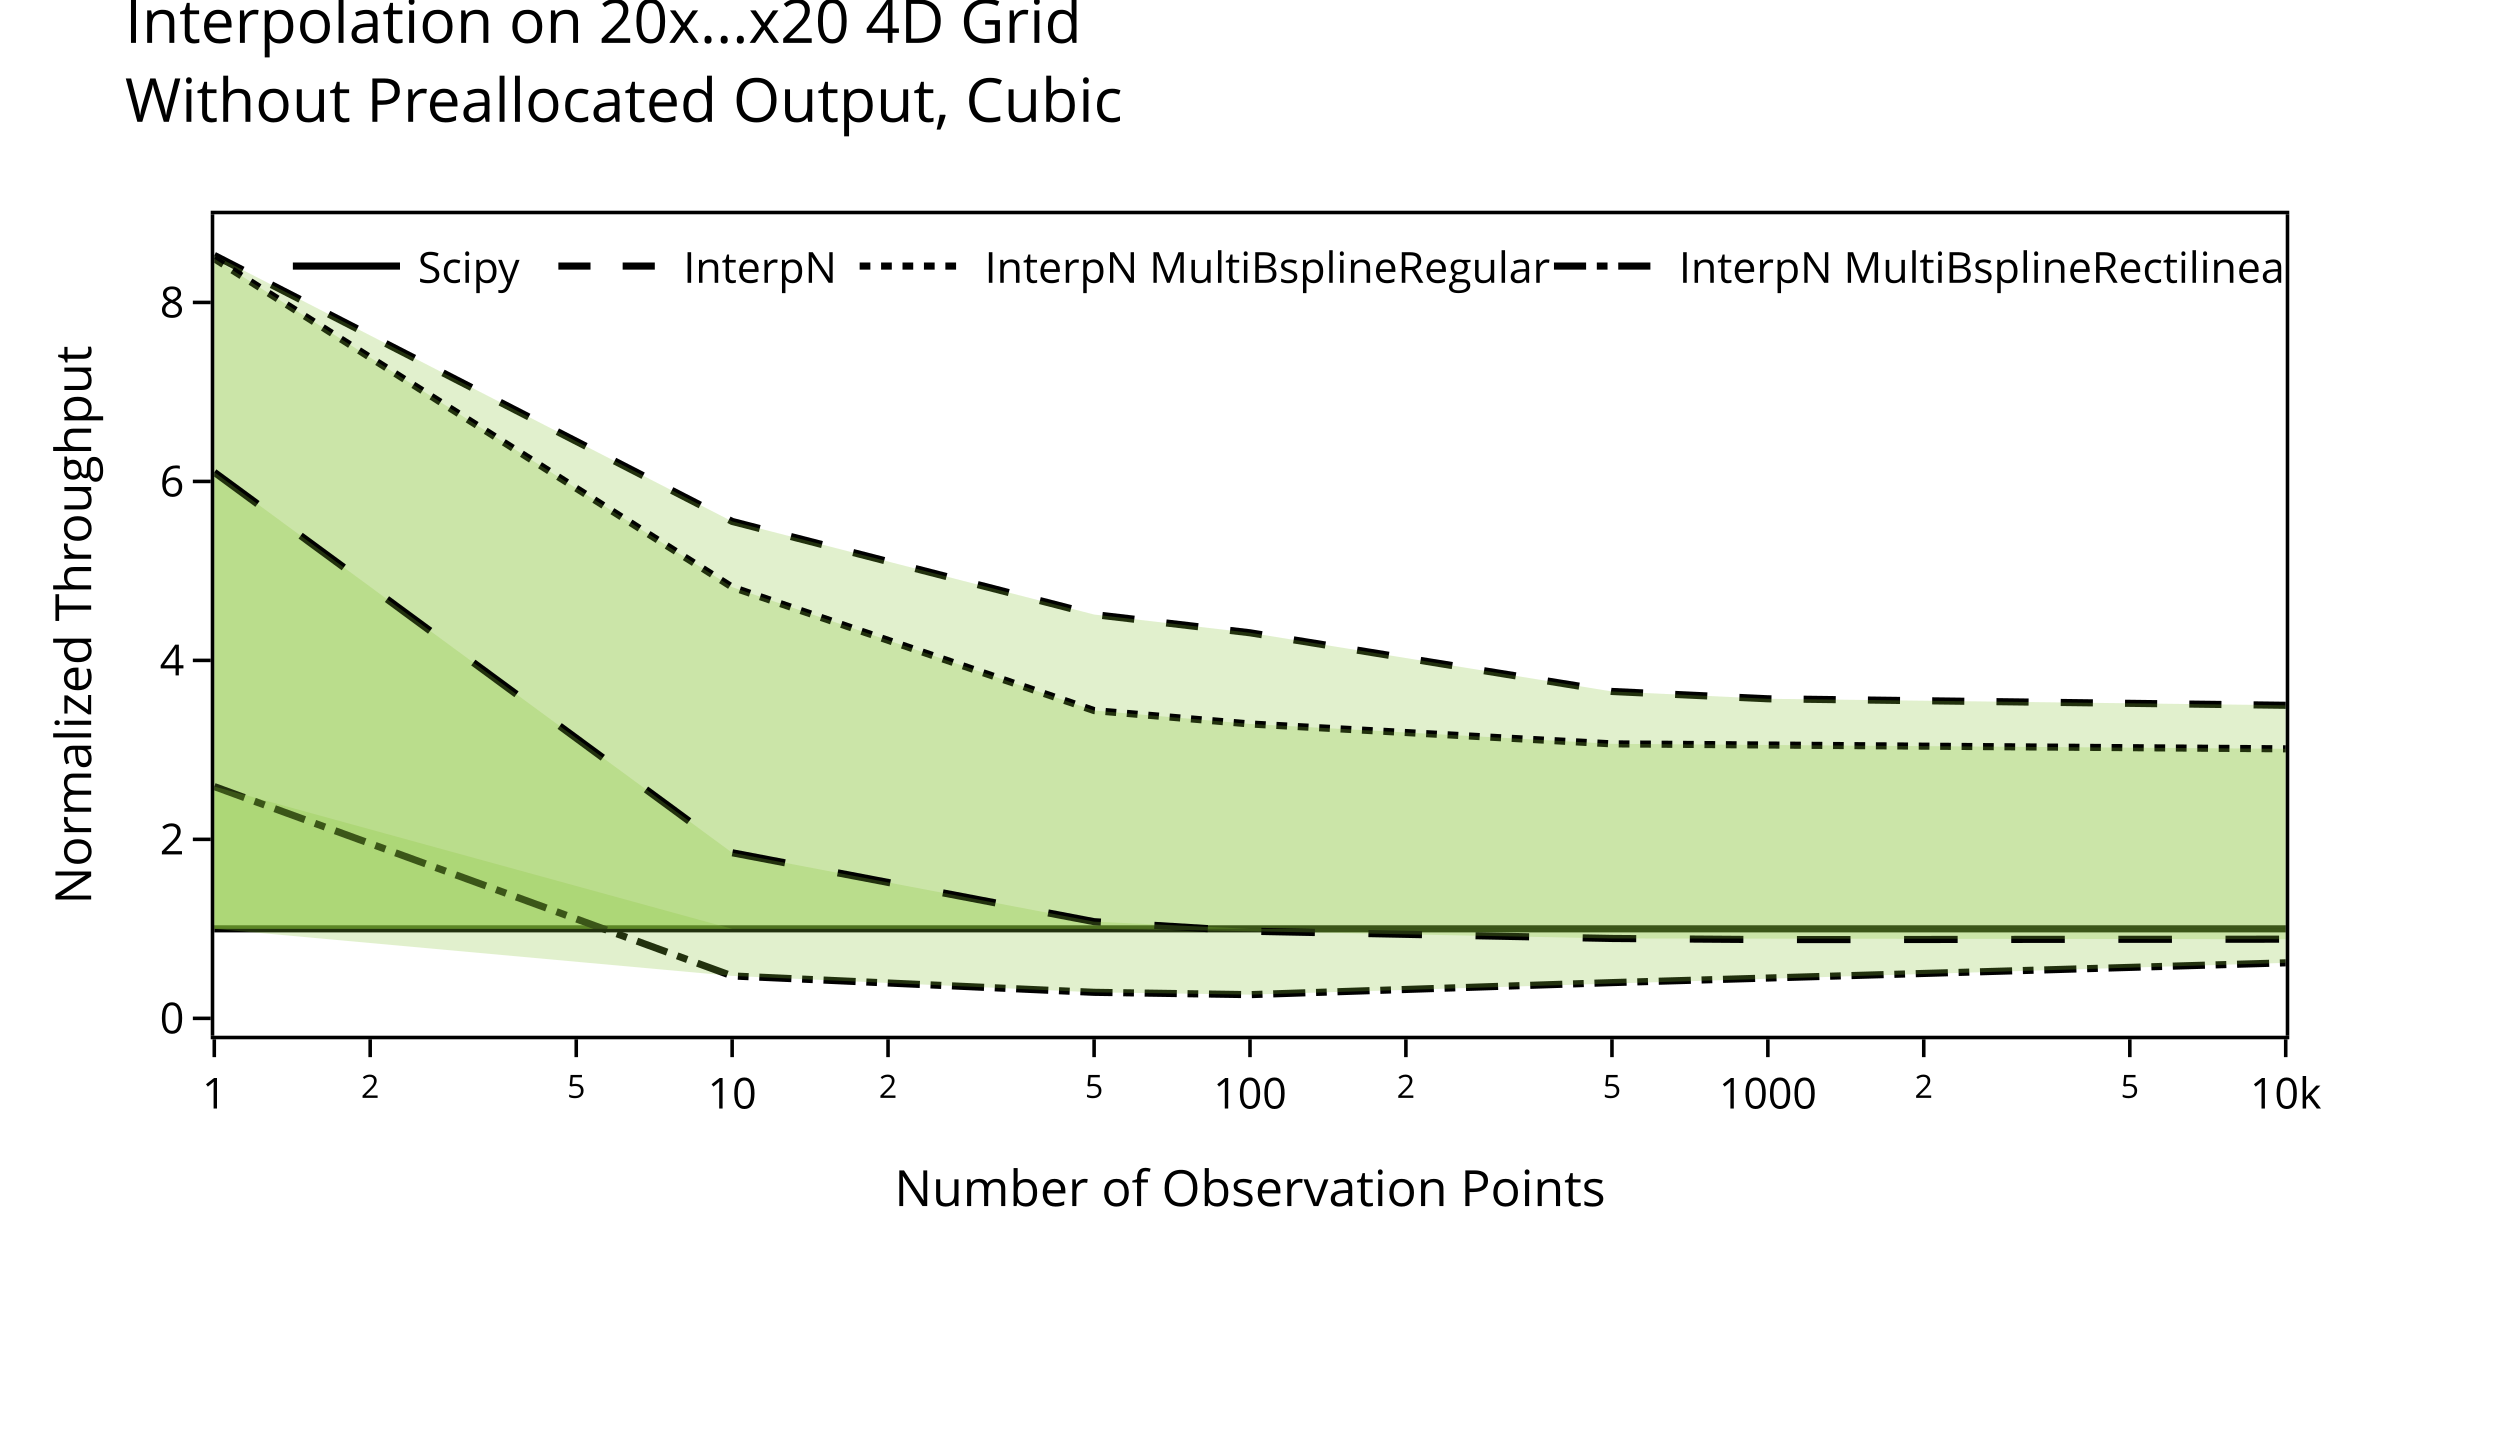
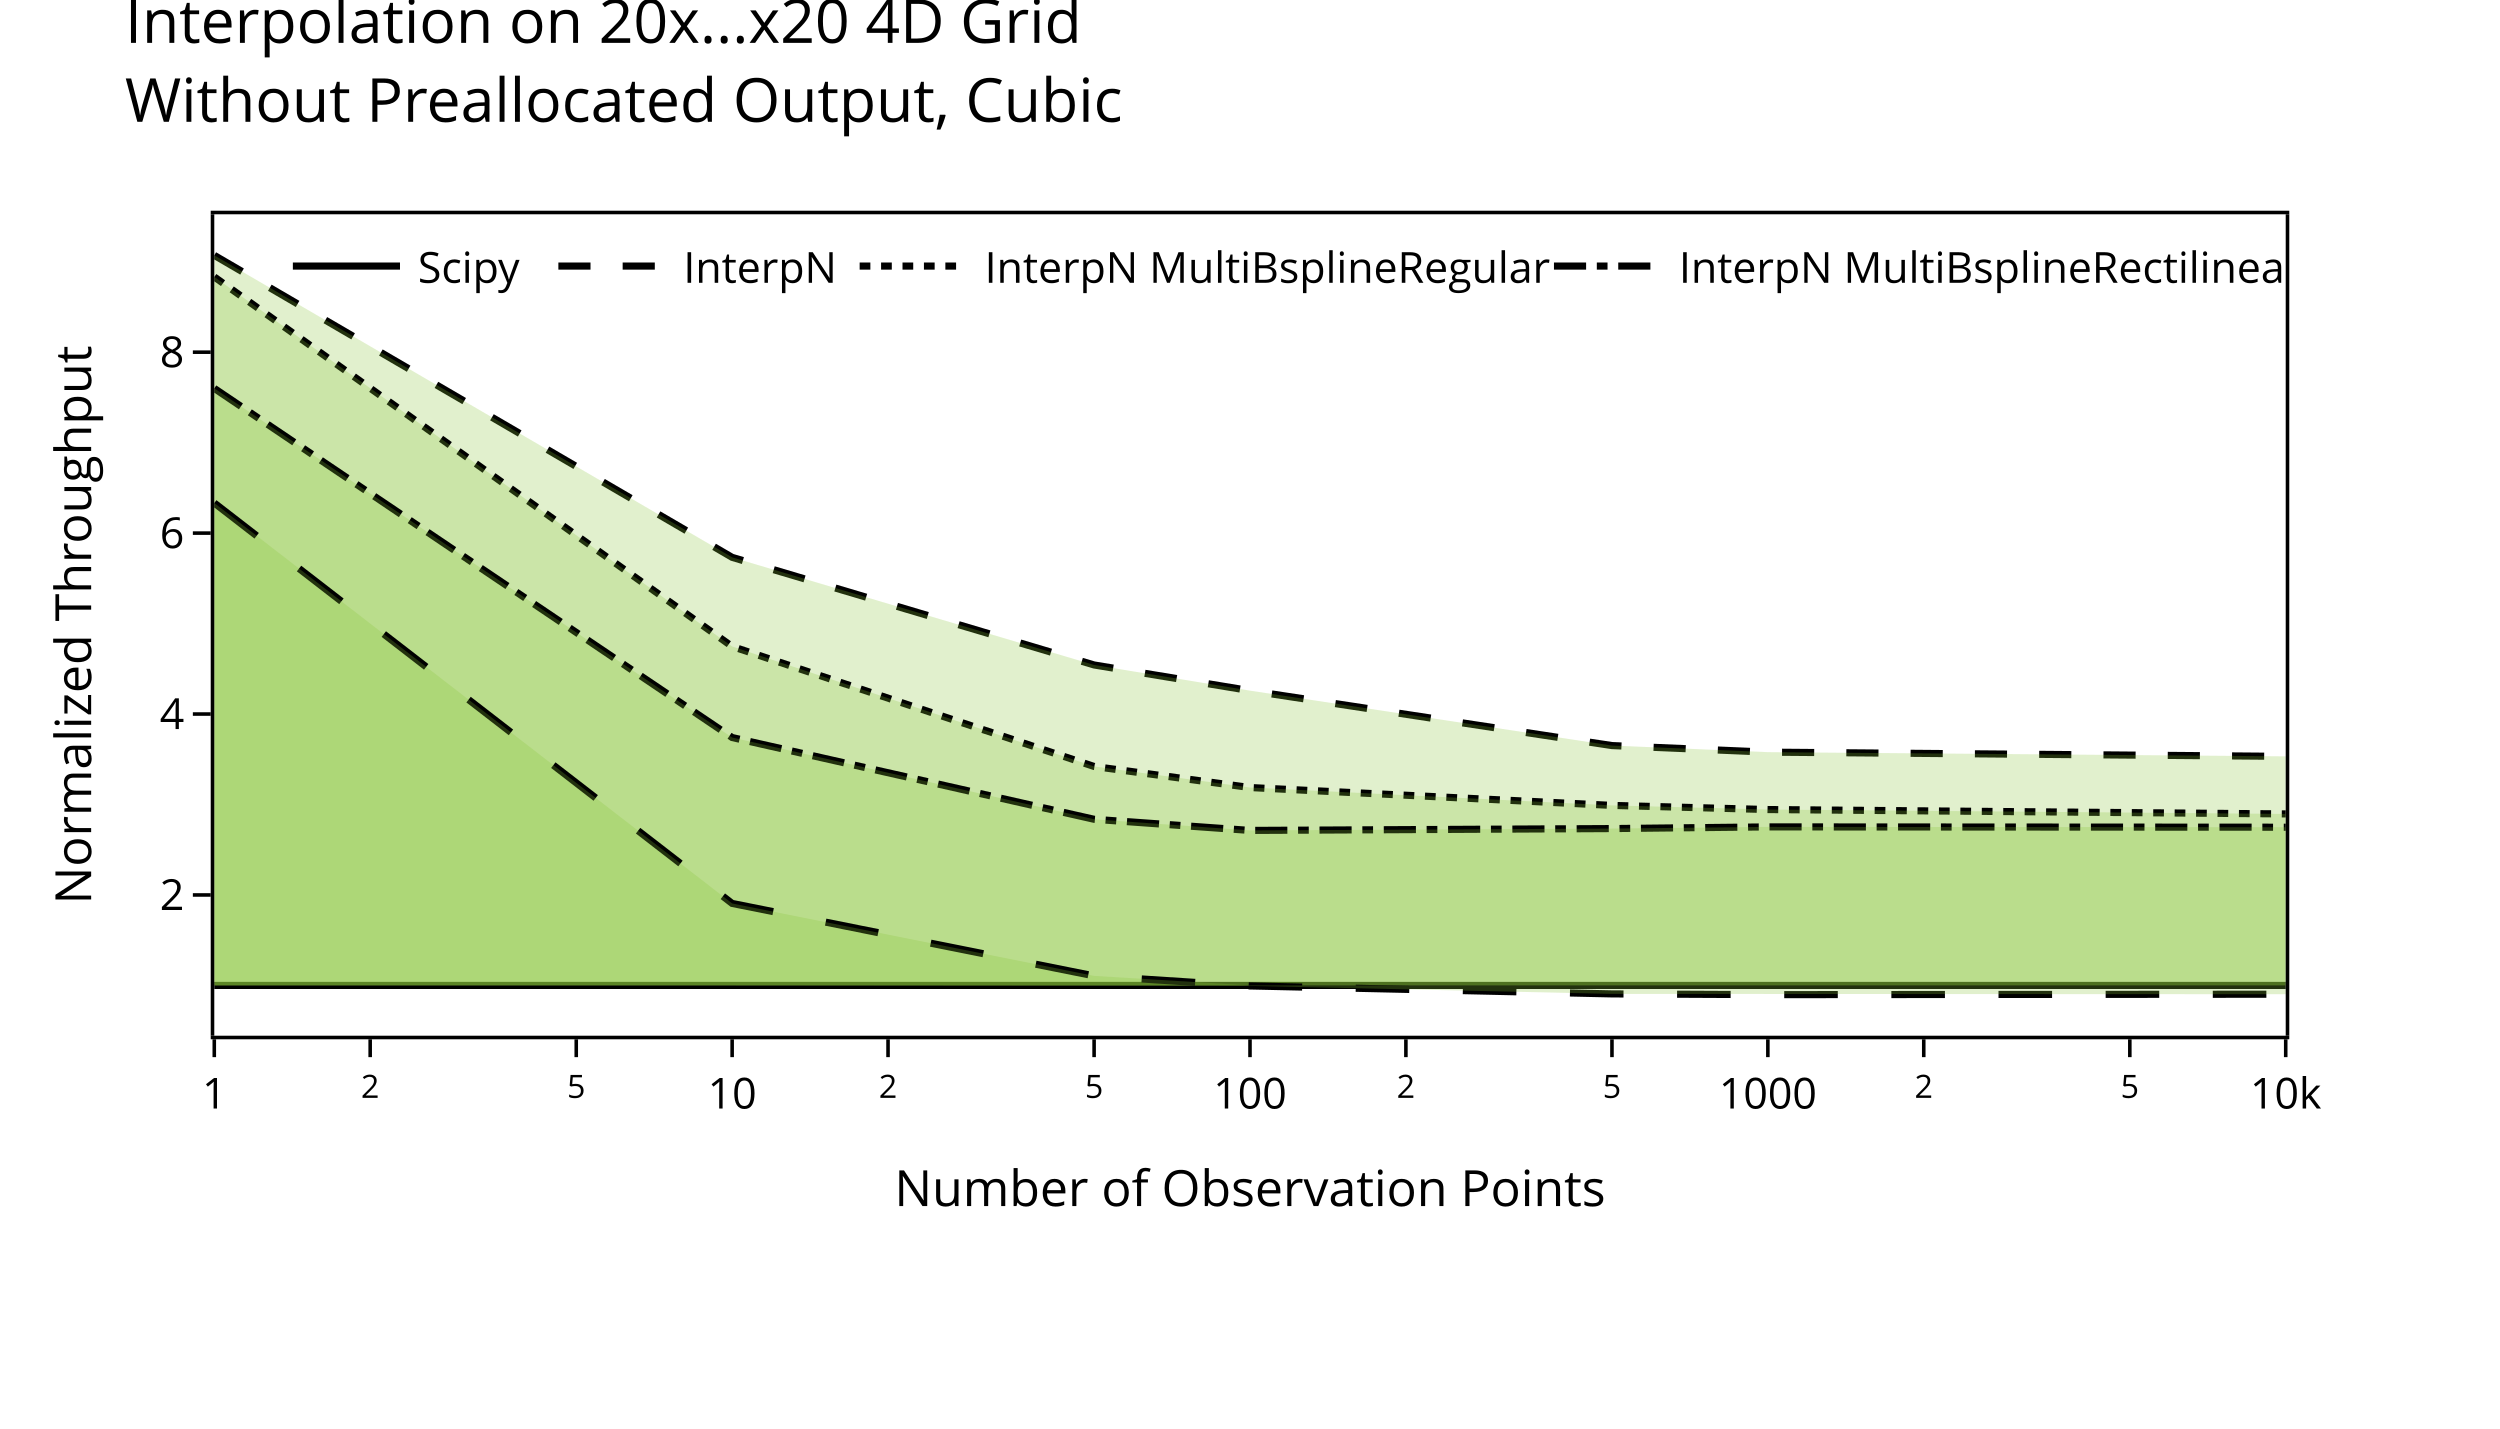
<svg xmlns="http://www.w3.org/2000/svg" class="main-svg" width="700" height="400" style="" viewBox="0 0 700 400">
  <rect x="0" y="0" width="700" height="400" style="fill: rgb(0, 0, 0); fill-opacity: 0;" />
-   <defs id="defs-31e11c">
+   <defs id="defs-0bb176">
    <g class="clips">
-       <clipPath id="clip31e11cxyplot" class="plotclip">
+       <clipPath id="clip0bb176xyplot" class="plotclip">
        <rect width="580" height="230" />
      </clipPath>
-       <clipPath class="axesclip" id="clip31e11cx">
+       <clipPath class="axesclip" id="clip0bb176x">
        <rect x="60" y="0" width="580" height="400" />
      </clipPath>
-       <clipPath class="axesclip" id="clip31e11cy">
+       <clipPath class="axesclip" id="clip0bb176y">
        <rect x="0" y="60" width="700" height="230" />
      </clipPath>
-       <clipPath class="axesclip" id="clip31e11cxy">
+       <clipPath class="axesclip" id="clip0bb176xy">
        <rect x="60" y="60" width="580" height="230" />
      </clipPath>
    </g>
    <g class="gradients" />
    <g class="patterns" />
  </defs>
  <g class="bglayer">
    <rect class="bg" x="60" y="60" width="580" height="230" style="fill: rgb(0, 0, 0); fill-opacity: 0; stroke-width: 0;" />
  </g>
  <g class="layer-below">
    <g class="imagelayer" />
    <g class="shapelayer" />
  </g>
  <g class="cartesianlayer">
    <g class="subplot xy">
      <g class="layer-subplot">
        <g class="shapelayer" />
        <g class="imagelayer" />
      </g>
      <g class="minor-gridlayer">
        <g class="x" />
        <g class="y" />
      </g>
      <g class="gridlayer">
        <g class="x" />
        <g class="y" />
      </g>
      <g class="zerolinelayer" />
      <g class="layer-between">
        <g class="shapelayer" />
        <g class="imagelayer" />
      </g>
      <path class="xlines-below" />
      <path class="ylines-below" />
      <g class="overlines-below" />
      <g class="xaxislayer-below" />
      <g class="yaxislayer-below" />
      <g class="overaxes-below" />
      <g class="overplot">
-         <g class="xy" transform="translate(60,60)" clip-path="url(#clip31e11cxyplot)">
+         <g class="xy" transform="translate(60,60)" clip-path="url(#clip0bb176xyplot)">
          <g class="scatterlayer mlayer">
-             <g class="trace scatter trace3e6d5c" style="stroke-miterlimit: 2; opacity: 1;">
-               <g class="fills" />
-               <g class="errorbars" />
-               <g class="lines">
-                 <path class="js-line" d="M0,200.08L580,200.08" style="vector-effect: none; fill: none; stroke: rgb(0, 0, 0); stroke-opacity: 1; stroke-width: 2px; opacity: 1;" />
-               </g>
-               <g class="points" />
-               <g class="text" />
-             </g>
-             <g class="trace scatter trace8389ff" style="stroke-miterlimit: 2; opacity: 1;">
-               <g class="fills" />
-               <g class="errorbars" />
-               <g class="lines">
-                 <path class="js-line" d="M0,11.5L145,86L246.35,112.07L290,117.18L391.35,133.61L435,135.66L580,137.48" style="vector-effect: none; fill: none; stroke: rgb(0, 0, 0); stroke-opacity: 1; stroke-dasharray: 9px, 9px; stroke-width: 2px; opacity: 1;" />
-               </g>
-               <g class="points" />
-               <g class="text" />
-             </g>
-             <g class="trace scatter trace086425" style="stroke-miterlimit: 2; opacity: 1;">
+             <g class="trace scatter tracefcf595" style="stroke-miterlimit: 2; opacity: 1;">
+               <g class="fills" />
+               <g class="errorbars" />
+               <g class="lines">
+                 <path class="js-line" d="M0,215.92L580,215.92" style="vector-effect: none; fill: none; stroke: rgb(0, 0, 0); stroke-opacity: 1; stroke-width: 2px; opacity: 1;" />
+               </g>
+               <g class="points" />
+               <g class="text" />
+             </g>
+             <g class="trace scatter tracee191ba" style="stroke-miterlimit: 2; opacity: 1;">
+               <g class="fills" />
+               <g class="errorbars" />
+               <g class="lines">
+                 <path class="js-line" d="M0,11.5L145,96.06L246.35,126.19L290,133.38L391.35,148.76L435,150.6L580,151.78" style="vector-effect: none; fill: none; stroke: rgb(0, 0, 0); stroke-opacity: 1; stroke-dasharray: 9px, 9px; stroke-width: 2px; opacity: 1;" />
+               </g>
+               <g class="points" />
+               <g class="text" />
+             </g>
+             <g class="trace scatter trace0ecaa9" style="stroke-miterlimit: 2; opacity: 1;">
              <g class="fills">
                <g>
-                   <path class="js-fill" d="M0,11.5L145,86L246.35,112.07L290,117.18L391.35,133.61L435,135.66L580,137.48L580,200.08L435,200.08L0,200.08Z" style="fill: rgb(139, 196, 59); fill-opacity: 0.25; stroke-width: 0;" />
+                   <path class="js-fill" d="M0,11.5L145,96.06L246.35,126.19L290,133.38L391.35,148.76L435,150.6L580,151.78L580,215.92L435,215.92L0,215.92Z" style="fill: rgb(139, 196, 59); fill-opacity: 0.25; stroke-width: 0;" />
                </g>
              </g>
              <g class="errorbars" />
              <g class="lines">
-                 <path class="js-line" d="M0,11.5L145,86L246.35,112.07L290,117.18L391.35,133.61L435,135.66L580,137.48L580,200.08L435,200.08L0,200.08" style="vector-effect: none; fill: none; stroke: rgb(0, 204, 150); stroke-opacity: 1; stroke-width: 0px; opacity: 1;" />
-               </g>
-               <g class="points" />
-               <g class="text" />
-             </g>
-             <g class="trace scatter traceeda56a" style="stroke-miterlimit: 2; opacity: 1;">
-               <g class="fills" />
-               <g class="errorbars" />
-               <g class="lines">
-                 <path class="js-line" d="M0,12.43L145,104.4L246.35,138.96L290,142.71L391.35,148.28L580,149.67" style="vector-effect: none; fill: none; stroke: rgb(0, 0, 0); stroke-opacity: 1; stroke-dasharray: 3px, 3px; stroke-width: 2px; opacity: 1;" />
-               </g>
-               <g class="points" />
-               <g class="text" />
-             </g>
-             <g class="trace scatter trace98b44b" style="stroke-miterlimit: 2; opacity: 1;">
+                 <path class="js-line" d="M0,11.5L145,96.06L246.35,126.19L290,133.38L391.35,148.76L435,150.6L580,151.78L580,215.92L435,215.92L0,215.92" style="vector-effect: none; fill: none; stroke: rgb(0, 204, 150); stroke-opacity: 1; stroke-width: 0px; opacity: 1;" />
+               </g>
+               <g class="points" />
+               <g class="text" />
+             </g>
+             <g class="trace scatter trace6d3486" style="stroke-miterlimit: 2; opacity: 1;">
+               <g class="fills" />
+               <g class="errorbars" />
+               <g class="lines">
+                 <path class="js-line" d="M0,17.54L145,121.02L246.35,154.61L290,160.51L391.35,165.51L435,166.67L580,167.9" style="vector-effect: none; fill: none; stroke: rgb(0, 0, 0); stroke-opacity: 1; stroke-dasharray: 3px, 3px; stroke-width: 2px; opacity: 1;" />
+               </g>
+               <g class="points" />
+               <g class="text" />
+             </g>
+             <g class="trace scatter trace1849a4" style="stroke-miterlimit: 2; opacity: 1;">
              <g class="fills">
                <g>
-                   <path class="js-fill" d="M0,12.43L145,104.4L246.35,138.96L290,142.71L391.35,148.28L580,149.67L580,200.08L0,200.08Z" style="fill: rgb(139, 196, 59); fill-opacity: 0.25; stroke-width: 0;" />
+                   <path class="js-fill" d="M0,17.54L145,121.02L246.35,154.61L290,160.51L391.35,165.51L435,166.67L580,167.9L580,215.92L435,215.92L0,215.92Z" style="fill: rgb(139, 196, 59); fill-opacity: 0.25; stroke-width: 0;" />
                </g>
              </g>
              <g class="errorbars" />
              <g class="lines">
-                 <path class="js-line" d="M0,12.43L145,104.4L246.35,138.96L290,142.71L391.35,148.28L580,149.67L580,200.08L0,200.08" style="vector-effect: none; fill: none; stroke: rgb(255, 161, 90); stroke-opacity: 1; stroke-width: 0px; opacity: 1;" />
-               </g>
-               <g class="points" />
-               <g class="text" />
-             </g>
-             <g class="trace scatter trace2ffa37" style="stroke-miterlimit: 2; opacity: 1;">
-               <g class="fills" />
-               <g class="errorbars" />
-               <g class="lines">
-                 <path class="js-line" d="M0,160.24L145,213.26L246.35,217.85L290,218.5L391.35,215.13L580,209.59" style="vector-effect: none; fill: none; stroke: rgb(0, 0, 0); stroke-opacity: 1; stroke-dasharray: 9px, 3px, 3px, 3px; stroke-width: 2px; opacity: 1;" />
-               </g>
-               <g class="points" />
-               <g class="text" />
-             </g>
-             <g class="trace scatter trace335633" style="stroke-miterlimit: 2; opacity: 1;">
+                 <path class="js-line" d="M0,17.54L145,121.02L246.35,154.61L290,160.51L391.35,165.51L435,166.67L580,167.9L580,215.92L435,215.92L0,215.92" style="vector-effect: none; fill: none; stroke: rgb(255, 161, 90); stroke-opacity: 1; stroke-width: 0px; opacity: 1;" />
+               </g>
+               <g class="points" />
+               <g class="text" />
+             </g>
+             <g class="trace scatter trace3486e2" style="stroke-miterlimit: 2; opacity: 1;">
+               <g class="fills" />
+               <g class="errorbars" />
+               <g class="lines">
+                 <path class="js-line" d="M0,48.75L145,146.51L246.35,169.4L290,172.52L391.35,172L435,171.53L580,171.62" style="vector-effect: none; fill: none; stroke: rgb(0, 0, 0); stroke-opacity: 1; stroke-dasharray: 9px, 3px, 3px, 3px; stroke-width: 2px; opacity: 1;" />
+               </g>
+               <g class="points" />
+               <g class="text" />
+             </g>
+             <g class="trace scatter tracec1651a" style="stroke-miterlimit: 2; opacity: 1;">
              <g class="fills">
                <g>
-                   <path class="js-fill" d="M0,160.24L145,200.08L246.35,200.08L580,200.08L580,209.59L290,218.5L246.35,217.85L145,213.26L0,200.08Z" style="fill: rgb(139, 196, 59); fill-opacity: 0.25; stroke-width: 0;" />
+                   <path class="js-fill" d="M0,48.75L145,146.51L246.35,169.4L290,172.52L391.35,172L435,171.53L580,171.62L580,215.92L435,215.92L0,215.92Z" style="fill: rgb(139, 196, 59); fill-opacity: 0.25; stroke-width: 0;" />
                </g>
              </g>
              <g class="errorbars" />
              <g class="lines">
-                 <path class="js-line" d="M0,160.24L145,200.08L246.35,200.08L580,200.08L580,209.59L290,218.5L246.35,217.85L145,213.26L0,200.08" style="vector-effect: none; fill: none; stroke: rgb(255, 102, 146); stroke-opacity: 1; stroke-width: 0px; opacity: 1;" />
-               </g>
-               <g class="points" />
-               <g class="text" />
-             </g>
-             <g class="trace scatter trace3ddf8e" style="stroke-miterlimit: 2; opacity: 1;">
-               <g class="fills" />
-               <g class="errorbars" />
-               <g class="lines">
-                 <path class="js-line" d="M0,72.23L145,178.77L246.35,198.07L290,200.74L391.35,202.77L435,203.09L580,202.97" style="vector-effect: none; fill: none; stroke: rgb(0, 0, 0); stroke-opacity: 1; stroke-dasharray: 15px, 15px; stroke-width: 2px; opacity: 1;" />
-               </g>
-               <g class="points" />
-               <g class="text" />
-             </g>
-             <g class="trace scatter tracec3d18b" style="stroke-miterlimit: 2; opacity: 1;">
+                 <path class="js-line" d="M0,48.75L145,146.51L246.35,169.4L290,172.52L391.35,172L435,171.53L580,171.62L580,215.92L435,215.92L0,215.92" style="vector-effect: none; fill: none; stroke: rgb(255, 102, 146); stroke-opacity: 1; stroke-width: 0px; opacity: 1;" />
+               </g>
+               <g class="points" />
+               <g class="text" />
+             </g>
+             <g class="trace scatter trace2a64ef" style="stroke-miterlimit: 2; opacity: 1;">
+               <g class="fills" />
+               <g class="errorbars" />
+               <g class="lines">
+                 <path class="js-line" d="M0,80.84L145,192.96L246.35,213.25L290,216.06L391.35,218.29L435,218.5L580,218.38" style="vector-effect: none; fill: none; stroke: rgb(0, 0, 0); stroke-opacity: 1; stroke-dasharray: 15px, 15px; stroke-width: 2px; opacity: 1;" />
+               </g>
+               <g class="points" />
+               <g class="text" />
+             </g>
+             <g class="trace scatter trace93f449" style="stroke-miterlimit: 2; opacity: 1;">
              <g class="fills">
                <g>
-                   <path class="js-fill" d="M0,72.23L145,178.77L246.35,198.07L290,200.08L391.35,200.08L580,200.08L580,202.97L391.35,202.77L290,200.74L246.35,200.08L145,200.08L0,200.08Z" style="fill: rgb(139, 196, 59); fill-opacity: 0.25; stroke-width: 0;" />
+                   <path class="js-fill" d="M0,80.84L145,192.96L246.35,213.25L290,215.92L391.35,215.92L580,215.92L580,218.38L391.35,218.29L290,216.06L145,215.92L0,215.92Z" style="fill: rgb(139, 196, 59); fill-opacity: 0.25; stroke-width: 0;" />
                </g>
              </g>
              <g class="errorbars" />
              <g class="lines">
-                 <path class="js-line" d="M0,72.23L145,178.77L246.35,198.07L290,200.08L391.35,200.08L580,200.08L580,202.97L391.35,202.77L290,200.74L246.35,200.08L145,200.08L0,200.08" style="vector-effect: none; fill: none; stroke: rgb(255, 151, 255); stroke-opacity: 1; stroke-width: 0px; opacity: 1;" />
+                 <path class="js-line" d="M0,80.84L145,192.96L246.35,213.25L290,215.92L391.35,215.92L580,215.92L580,218.38L391.35,218.29L290,216.06L145,215.92L0,215.92" style="vector-effect: none; fill: none; stroke: rgb(255, 151, 255); stroke-opacity: 1; stroke-width: 0px; opacity: 1;" />
              </g>
              <g class="points" />
              <g class="text" />
            </g>
          </g>
        </g>
      </g>
      <path class="xlines-above crisp" d="M59,290.5H641M59,59.5H641" style="fill: none; stroke-width: 1px; stroke: rgb(0, 0, 0); stroke-opacity: 1;" />
      <path class="ylines-above crisp" d="M59.5,60V290M640.5,60V290" style="fill: none; stroke-width: 1px; stroke: rgb(0, 0, 0); stroke-opacity: 1;" />
      <g class="overlines-above" />
      <g class="xaxislayer-above">
        <path class="xtick ticks crisp" d="M0,291v5" transform="translate(60,0)" style="stroke: rgb(0, 0, 0); stroke-opacity: 1; stroke-width: 1px;" />
        <path class="xtick ticks crisp" d="M0,291v5" transform="translate(103.65,0)" style="stroke: rgb(0, 0, 0); stroke-opacity: 1; stroke-width: 1px;" />
        <path class="xtick ticks crisp" d="M0,291v5" transform="translate(161.35,0)" style="stroke: rgb(0, 0, 0); stroke-opacity: 1; stroke-width: 1px;" />
        <path class="xtick ticks crisp" d="M0,291v5" transform="translate(205,0)" style="stroke: rgb(0, 0, 0); stroke-opacity: 1; stroke-width: 1px;" />
        <path class="xtick ticks crisp" d="M0,291v5" transform="translate(248.65,0)" style="stroke: rgb(0, 0, 0); stroke-opacity: 1; stroke-width: 1px;" />
        <path class="xtick ticks crisp" d="M0,291v5" transform="translate(306.35,0)" style="stroke: rgb(0, 0, 0); stroke-opacity: 1; stroke-width: 1px;" />
        <path class="xtick ticks crisp" d="M0,291v5" transform="translate(350,0)" style="stroke: rgb(0, 0, 0); stroke-opacity: 1; stroke-width: 1px;" />
        <path class="xtick ticks crisp" d="M0,291v5" transform="translate(393.65,0)" style="stroke: rgb(0, 0, 0); stroke-opacity: 1; stroke-width: 1px;" />
        <path class="xtick ticks crisp" d="M0,291v5" transform="translate(451.35,0)" style="stroke: rgb(0, 0, 0); stroke-opacity: 1; stroke-width: 1px;" />
        <path class="xtick ticks crisp" d="M0,291v5" transform="translate(495,0)" style="stroke: rgb(0, 0, 0); stroke-opacity: 1; stroke-width: 1px;" />
        <path class="xtick ticks crisp" d="M0,291v5" transform="translate(538.65,0)" style="stroke: rgb(0, 0, 0); stroke-opacity: 1; stroke-width: 1px;" />
        <path class="xtick ticks crisp" d="M0,291v5" transform="translate(596.35,0)" style="stroke: rgb(0, 0, 0); stroke-opacity: 1; stroke-width: 1px;" />
        <path class="xtick ticks crisp" d="M0,291v5" transform="translate(640,0)" style="stroke: rgb(0, 0, 0); stroke-opacity: 1; stroke-width: 1px;" />
        <g class="xtick">
          <text text-anchor="middle" x="0" y="310.4" transform="translate(60,0)" style="font-family: 'Open Sans', verdana, arial, sans-serif; font-size: 12px; fill: rgb(0, 0, 0); fill-opacity: 1; white-space: pre; opacity: 1;">1</text>
        </g>
        <g class="xtick">
          <text text-anchor="middle" x="0" y="307.4" style="font-family: 'Open Sans', verdana, arial, sans-serif; font-size: 9px; fill: rgb(0, 0, 0); fill-opacity: 1; white-space: pre; opacity: 1;" transform="translate(103.65,0)">2</text>
        </g>
        <g class="xtick">
          <text text-anchor="middle" x="0" y="307.4" style="font-family: 'Open Sans', verdana, arial, sans-serif; font-size: 9px; fill: rgb(0, 0, 0); fill-opacity: 1; white-space: pre; opacity: 1;" transform="translate(161.35,0)">5</text>
        </g>
        <g class="xtick">
          <text text-anchor="middle" x="0" y="310.4" style="font-family: 'Open Sans', verdana, arial, sans-serif; font-size: 12px; fill: rgb(0, 0, 0); fill-opacity: 1; white-space: pre; opacity: 1;" transform="translate(205,0)">10</text>
        </g>
        <g class="xtick">
          <text text-anchor="middle" x="0" y="307.4" style="font-family: 'Open Sans', verdana, arial, sans-serif; font-size: 9px; fill: rgb(0, 0, 0); fill-opacity: 1; white-space: pre; opacity: 1;" transform="translate(248.65,0)">2</text>
        </g>
        <g class="xtick">
          <text text-anchor="middle" x="0" y="307.4" style="font-family: 'Open Sans', verdana, arial, sans-serif; font-size: 9px; fill: rgb(0, 0, 0); fill-opacity: 1; white-space: pre; opacity: 1;" transform="translate(306.35,0)">5</text>
        </g>
        <g class="xtick">
          <text text-anchor="middle" x="0" y="310.4" style="font-family: 'Open Sans', verdana, arial, sans-serif; font-size: 12px; fill: rgb(0, 0, 0); fill-opacity: 1; white-space: pre; opacity: 1;" transform="translate(350,0)">100</text>
        </g>
        <g class="xtick">
          <text text-anchor="middle" x="0" y="307.4" style="font-family: 'Open Sans', verdana, arial, sans-serif; font-size: 9px; fill: rgb(0, 0, 0); fill-opacity: 1; white-space: pre; opacity: 1;" transform="translate(393.65,0)">2</text>
        </g>
        <g class="xtick">
          <text text-anchor="middle" x="0" y="307.4" style="font-family: 'Open Sans', verdana, arial, sans-serif; font-size: 9px; fill: rgb(0, 0, 0); fill-opacity: 1; white-space: pre; opacity: 1;" transform="translate(451.35,0)">5</text>
        </g>
        <g class="xtick">
          <text text-anchor="middle" x="0" y="310.4" style="font-family: 'Open Sans', verdana, arial, sans-serif; font-size: 12px; fill: rgb(0, 0, 0); fill-opacity: 1; white-space: pre; opacity: 1;" transform="translate(495,0)">1000</text>
        </g>
        <g class="xtick">
          <text text-anchor="middle" x="0" y="307.4" style="font-family: 'Open Sans', verdana, arial, sans-serif; font-size: 9px; fill: rgb(0, 0, 0); fill-opacity: 1; white-space: pre; opacity: 1;" transform="translate(538.65,0)">2</text>
        </g>
        <g class="xtick">
          <text text-anchor="middle" x="0" y="307.4" style="font-family: 'Open Sans', verdana, arial, sans-serif; font-size: 9px; fill: rgb(0, 0, 0); fill-opacity: 1; white-space: pre; opacity: 1;" transform="translate(596.35,0)">5</text>
        </g>
        <g class="xtick">
          <text text-anchor="middle" x="0" y="310.4" style="font-family: 'Open Sans', verdana, arial, sans-serif; font-size: 12px; fill: rgb(0, 0, 0); fill-opacity: 1; white-space: pre; opacity: 1;" transform="translate(640,0)">10k</text>
        </g>
      </g>
      <g class="yaxislayer-above">
-         <path class="ytick ticks crisp" d="M59,0h-5" transform="translate(0,285.14)" style="stroke: rgb(0, 0, 0); stroke-opacity: 1; stroke-width: 1px;" />
-         <path class="ytick ticks crisp" d="M59,0h-5" transform="translate(0,235.02)" style="stroke: rgb(0, 0, 0); stroke-opacity: 1; stroke-width: 1px;" />
-         <path class="ytick ticks crisp" d="M59,0h-5" transform="translate(0,184.91)" style="stroke: rgb(0, 0, 0); stroke-opacity: 1; stroke-width: 1px;" />
-         <path class="ytick ticks crisp" d="M59,0h-5" transform="translate(0,134.8)" style="stroke: rgb(0, 0, 0); stroke-opacity: 1; stroke-width: 1px;" />
-         <path class="ytick ticks crisp" d="M59,0h-5" transform="translate(0,84.68)" style="stroke: rgb(0, 0, 0); stroke-opacity: 1; stroke-width: 1px;" />
+         <path class="ytick ticks crisp" d="M59,0h-5" transform="translate(0,250.59)" style="stroke: rgb(0, 0, 0); stroke-opacity: 1; stroke-width: 1px;" />
+         <path class="ytick ticks crisp" d="M59,0h-5" transform="translate(0,199.93)" style="stroke: rgb(0, 0, 0); stroke-opacity: 1; stroke-width: 1px;" />
+         <path class="ytick ticks crisp" d="M59,0h-5" transform="translate(0,149.27)" style="stroke: rgb(0, 0, 0); stroke-opacity: 1; stroke-width: 1px;" />
+         <path class="ytick ticks crisp" d="M59,0h-5" transform="translate(0,98.61)" style="stroke: rgb(0, 0, 0); stroke-opacity: 1; stroke-width: 1px;" />
        <g class="ytick">
-           <text text-anchor="end" x="51.6" y="4.2" transform="translate(0,285.14)" style="font-family: 'Open Sans', verdana, arial, sans-serif; font-size: 12px; fill: rgb(0, 0, 0); fill-opacity: 1; white-space: pre; opacity: 1;">0</text>
+           <text text-anchor="end" x="51.6" y="4.2" transform="translate(0,250.59)" style="font-family: 'Open Sans', verdana, arial, sans-serif; font-size: 12px; fill: rgb(0, 0, 0); fill-opacity: 1; white-space: pre; opacity: 1;">2</text>
        </g>
        <g class="ytick">
-           <text text-anchor="end" x="51.6" y="4.2" style="font-family: 'Open Sans', verdana, arial, sans-serif; font-size: 12px; fill: rgb(0, 0, 0); fill-opacity: 1; white-space: pre; opacity: 1;" transform="translate(0,235.02)">2</text>
+           <text text-anchor="end" x="51.6" y="4.2" style="font-family: 'Open Sans', verdana, arial, sans-serif; font-size: 12px; fill: rgb(0, 0, 0); fill-opacity: 1; white-space: pre; opacity: 1;" transform="translate(0,199.93)">4</text>
        </g>
        <g class="ytick">
-           <text text-anchor="end" x="51.6" y="4.2" style="font-family: 'Open Sans', verdana, arial, sans-serif; font-size: 12px; fill: rgb(0, 0, 0); fill-opacity: 1; white-space: pre; opacity: 1;" transform="translate(0,184.91)">4</text>
+           <text text-anchor="end" x="51.6" y="4.2" style="font-family: 'Open Sans', verdana, arial, sans-serif; font-size: 12px; fill: rgb(0, 0, 0); fill-opacity: 1; white-space: pre; opacity: 1;" transform="translate(0,149.27)">6</text>
        </g>
        <g class="ytick">
-           <text text-anchor="end" x="51.6" y="4.2" style="font-family: 'Open Sans', verdana, arial, sans-serif; font-size: 12px; fill: rgb(0, 0, 0); fill-opacity: 1; white-space: pre; opacity: 1;" transform="translate(0,134.8)">6</text>
-         </g>
-         <g class="ytick">
-           <text text-anchor="end" x="51.6" y="4.2" style="font-family: 'Open Sans', verdana, arial, sans-serif; font-size: 12px; fill: rgb(0, 0, 0); fill-opacity: 1; white-space: pre; opacity: 1;" transform="translate(0,84.68)">8</text>
+           <text text-anchor="end" x="51.6" y="4.2" style="font-family: 'Open Sans', verdana, arial, sans-serif; font-size: 12px; fill: rgb(0, 0, 0); fill-opacity: 1; white-space: pre; opacity: 1;" transform="translate(0,98.61)">8</text>
        </g>
      </g>
      <g class="overaxes-above" />
    </g>
  </g>
  <g class="polarlayer" />
  <g class="smithlayer" />
  <g class="ternarylayer" />
  <g class="geolayer" />
  <g class="funnelarealayer" />
  <g class="pielayer" />
  <g class="iciclelayer" />
  <g class="treemaplayer" />
  <g class="sunburstlayer" />
  <g class="glimages" />
-   <defs id="topdefs-31e11c">
+   <defs id="topdefs-0bb176">
    <g class="clips" />
-     <clipPath id="legend31e11c">
+     <clipPath id="legend0bb176">
      <rect width="563" height="29" x="0" y="0" />
    </clipPath>
  </defs>
  <g class="layer-above">
    <g class="imagelayer" />
    <g class="shapelayer" />
  </g>
  <g class="infolayer">
    <g class="legend" pointer-events="all" transform="translate(77,60)">
      <rect class="bg" shape-rendering="crispEdges" width="563" height="29" x="0" y="0" style="stroke: rgb(68, 68, 68); stroke-opacity: 1; fill: rgb(0, 0, 0); fill-opacity: 0; stroke-width: 0px;" />
-       <g class="scrollbox" transform="" clip-path="url(#legend31e11c)">
+       <g class="scrollbox" transform="" clip-path="url(#legend0bb176)">
        <g class="groups">
          <g class="traces" transform="translate(0,14.5)" style="opacity: 1;">
            <text class="legendtext" text-anchor="start" x="40" y="4.68" style="font-family: 'Open Sans', verdana, arial, sans-serif; font-size: 12px; fill: rgb(0, 0, 0); fill-opacity: 1; white-space: pre;">Scipy</text>
            <g class="layers" style="opacity: 1;">
              <g class="legendfill" />
              <g class="legendlines">
                <path class="js-line" d="M5,0h30" style="fill: none; stroke: rgb(0, 0, 0); stroke-opacity: 1; stroke-width: 2px;" />
              </g>
              <g class="legendsymbols">
                <g class="legendpoints" />
              </g>
            </g>
            <rect class="legendtoggle" x="0" y="-9.5" width="71.844" height="19" style="fill: rgb(0, 0, 0); fill-opacity: 0;" />
          </g>
          <g class="traces" transform="translate(74.34375,14.5)" style="opacity: 1;">
            <text class="legendtext" text-anchor="start" x="40" y="4.68" style="font-family: 'Open Sans', verdana, arial, sans-serif; font-size: 12px; fill: rgb(0, 0, 0); fill-opacity: 1; white-space: pre;">InterpN</text>
            <g class="layers" style="opacity: 1;">
              <g class="legendfill" />
              <g class="legendlines">
                <path class="js-line" d="M5,0h30" style="fill: none; stroke: rgb(0, 0, 0); stroke-opacity: 1; stroke-dasharray: 9px, 9px; stroke-width: 2px;" />
              </g>
              <g class="legendsymbols">
                <g class="legendpoints" />
              </g>
            </g>
            <rect class="legendtoggle" x="0" y="-9.5" width="81.859" height="19" style="fill: rgb(0, 0, 0); fill-opacity: 0;" />
          </g>
          <g class="traces" transform="translate(158.7031,14.5)" style="opacity: 1;">
            <text class="legendtext" text-anchor="start" x="40" y="4.68" style="font-family: 'Open Sans', verdana, arial, sans-serif; font-size: 12px; fill: rgb(0, 0, 0); fill-opacity: 1; white-space: pre;">InterpN MultiBsplineRegular</text>
            <g class="layers" style="opacity: 1;">
              <g class="legendfill" />
              <g class="legendlines">
                <path class="js-line" d="M5,0h30" style="fill: none; stroke: rgb(0, 0, 0); stroke-opacity: 1; stroke-dasharray: 3px, 3px; stroke-width: 2px;" />
              </g>
              <g class="legendsymbols">
                <g class="legendpoints" />
              </g>
            </g>
            <rect class="legendtoggle" x="0" y="-9.5" width="191.906" height="19" style="fill: rgb(0, 0, 0); fill-opacity: 0;" />
          </g>
          <g class="traces" transform="translate(353.1094,14.5)" style="opacity: 1;">
            <text class="legendtext" text-anchor="start" x="40" y="4.68" style="font-family: 'Open Sans', verdana, arial, sans-serif; font-size: 12px; fill: rgb(0, 0, 0); fill-opacity: 1; white-space: pre;">InterpN MultiBsplineRectilinear</text>
            <g class="layers" style="opacity: 1;">
              <g class="legendfill" />
              <g class="legendlines">
                <path class="js-line" d="M5,0h30" style="fill: none; stroke: rgb(0, 0, 0); stroke-opacity: 1; stroke-dasharray: 9px, 3px, 3px, 3px; stroke-width: 2px;" />
              </g>
              <g class="legendsymbols">
                <g class="legendpoints" />
              </g>
            </g>
            <rect class="legendtoggle" x="0" y="-9.5" width="206.578" height="19" style="fill: rgb(0, 0, 0); fill-opacity: 0;" />
          </g>
        </g>
      </g>
      <rect class="scrollbar" rx="20" ry="3" width="0" height="0" x="0" y="0" style="fill: rgb(128, 139, 164); fill-opacity: 1;" />
    </g>
    <g class="g-gtitle">
      <text class="gtitle" x="35" y="12" text-anchor="start" dy="0.7em" style="opacity: 1; font-family: 'Open Sans', verdana, arial, sans-serif; font-size: 17px; fill: rgb(0, 0, 0); fill-opacity: 1; white-space: pre;">
        <tspan class="line" dy="0em" x="35" y="12">Interpolation on 20x...x20 4D Grid</tspan>
        <tspan class="line" dy="1.3em" x="35" y="12">Without Preallocated Output, Cubic</tspan>
      </text>
    </g>
    <g class="g-xtitle">
      <text class="xtitle" x="350" y="337.706" text-anchor="middle" style="opacity: 1; font-family: 'Open Sans', verdana, arial, sans-serif; font-size: 14px; fill: rgb(0, 0, 0); fill-opacity: 1; white-space: pre;">Number of Observation Points</text>
    </g>
    <g class="g-ytitle">
      <text class="ytitle" transform="rotate(-90,25.52188,175)" x="25.522" y="175" text-anchor="middle" style="opacity: 1; font-family: 'Open Sans', verdana, arial, sans-serif; font-size: 14px; fill: rgb(0, 0, 0); fill-opacity: 1; white-space: pre;">Normalized Throughput</text>
    </g>
  </g>
</svg>
